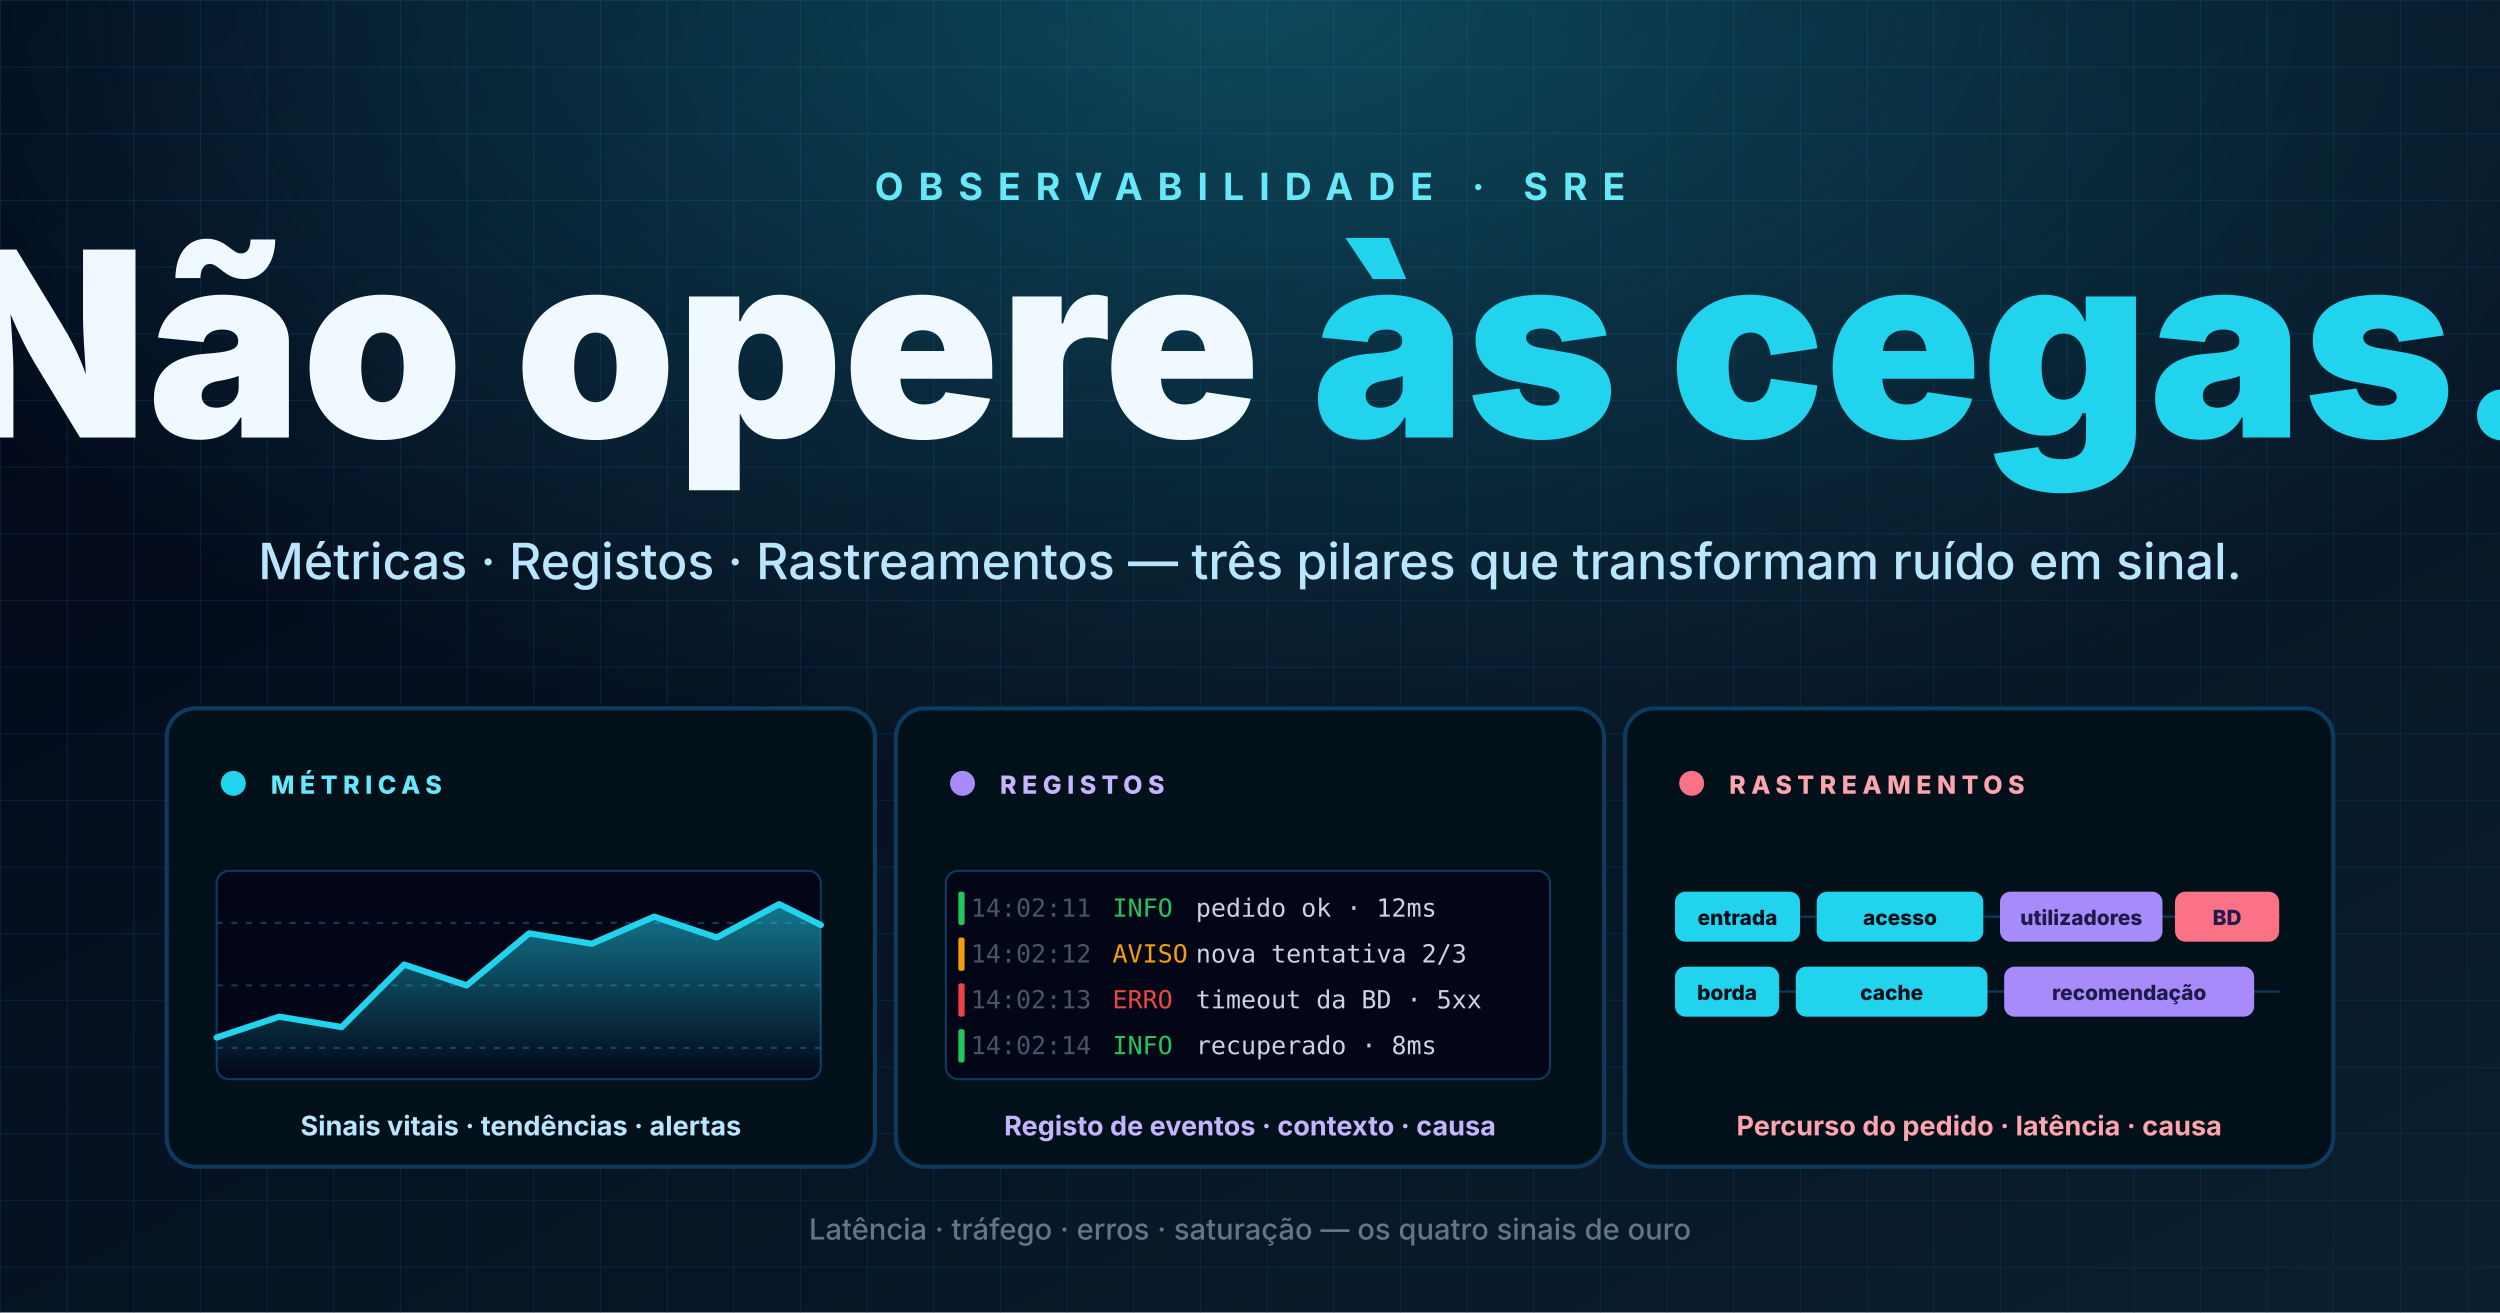
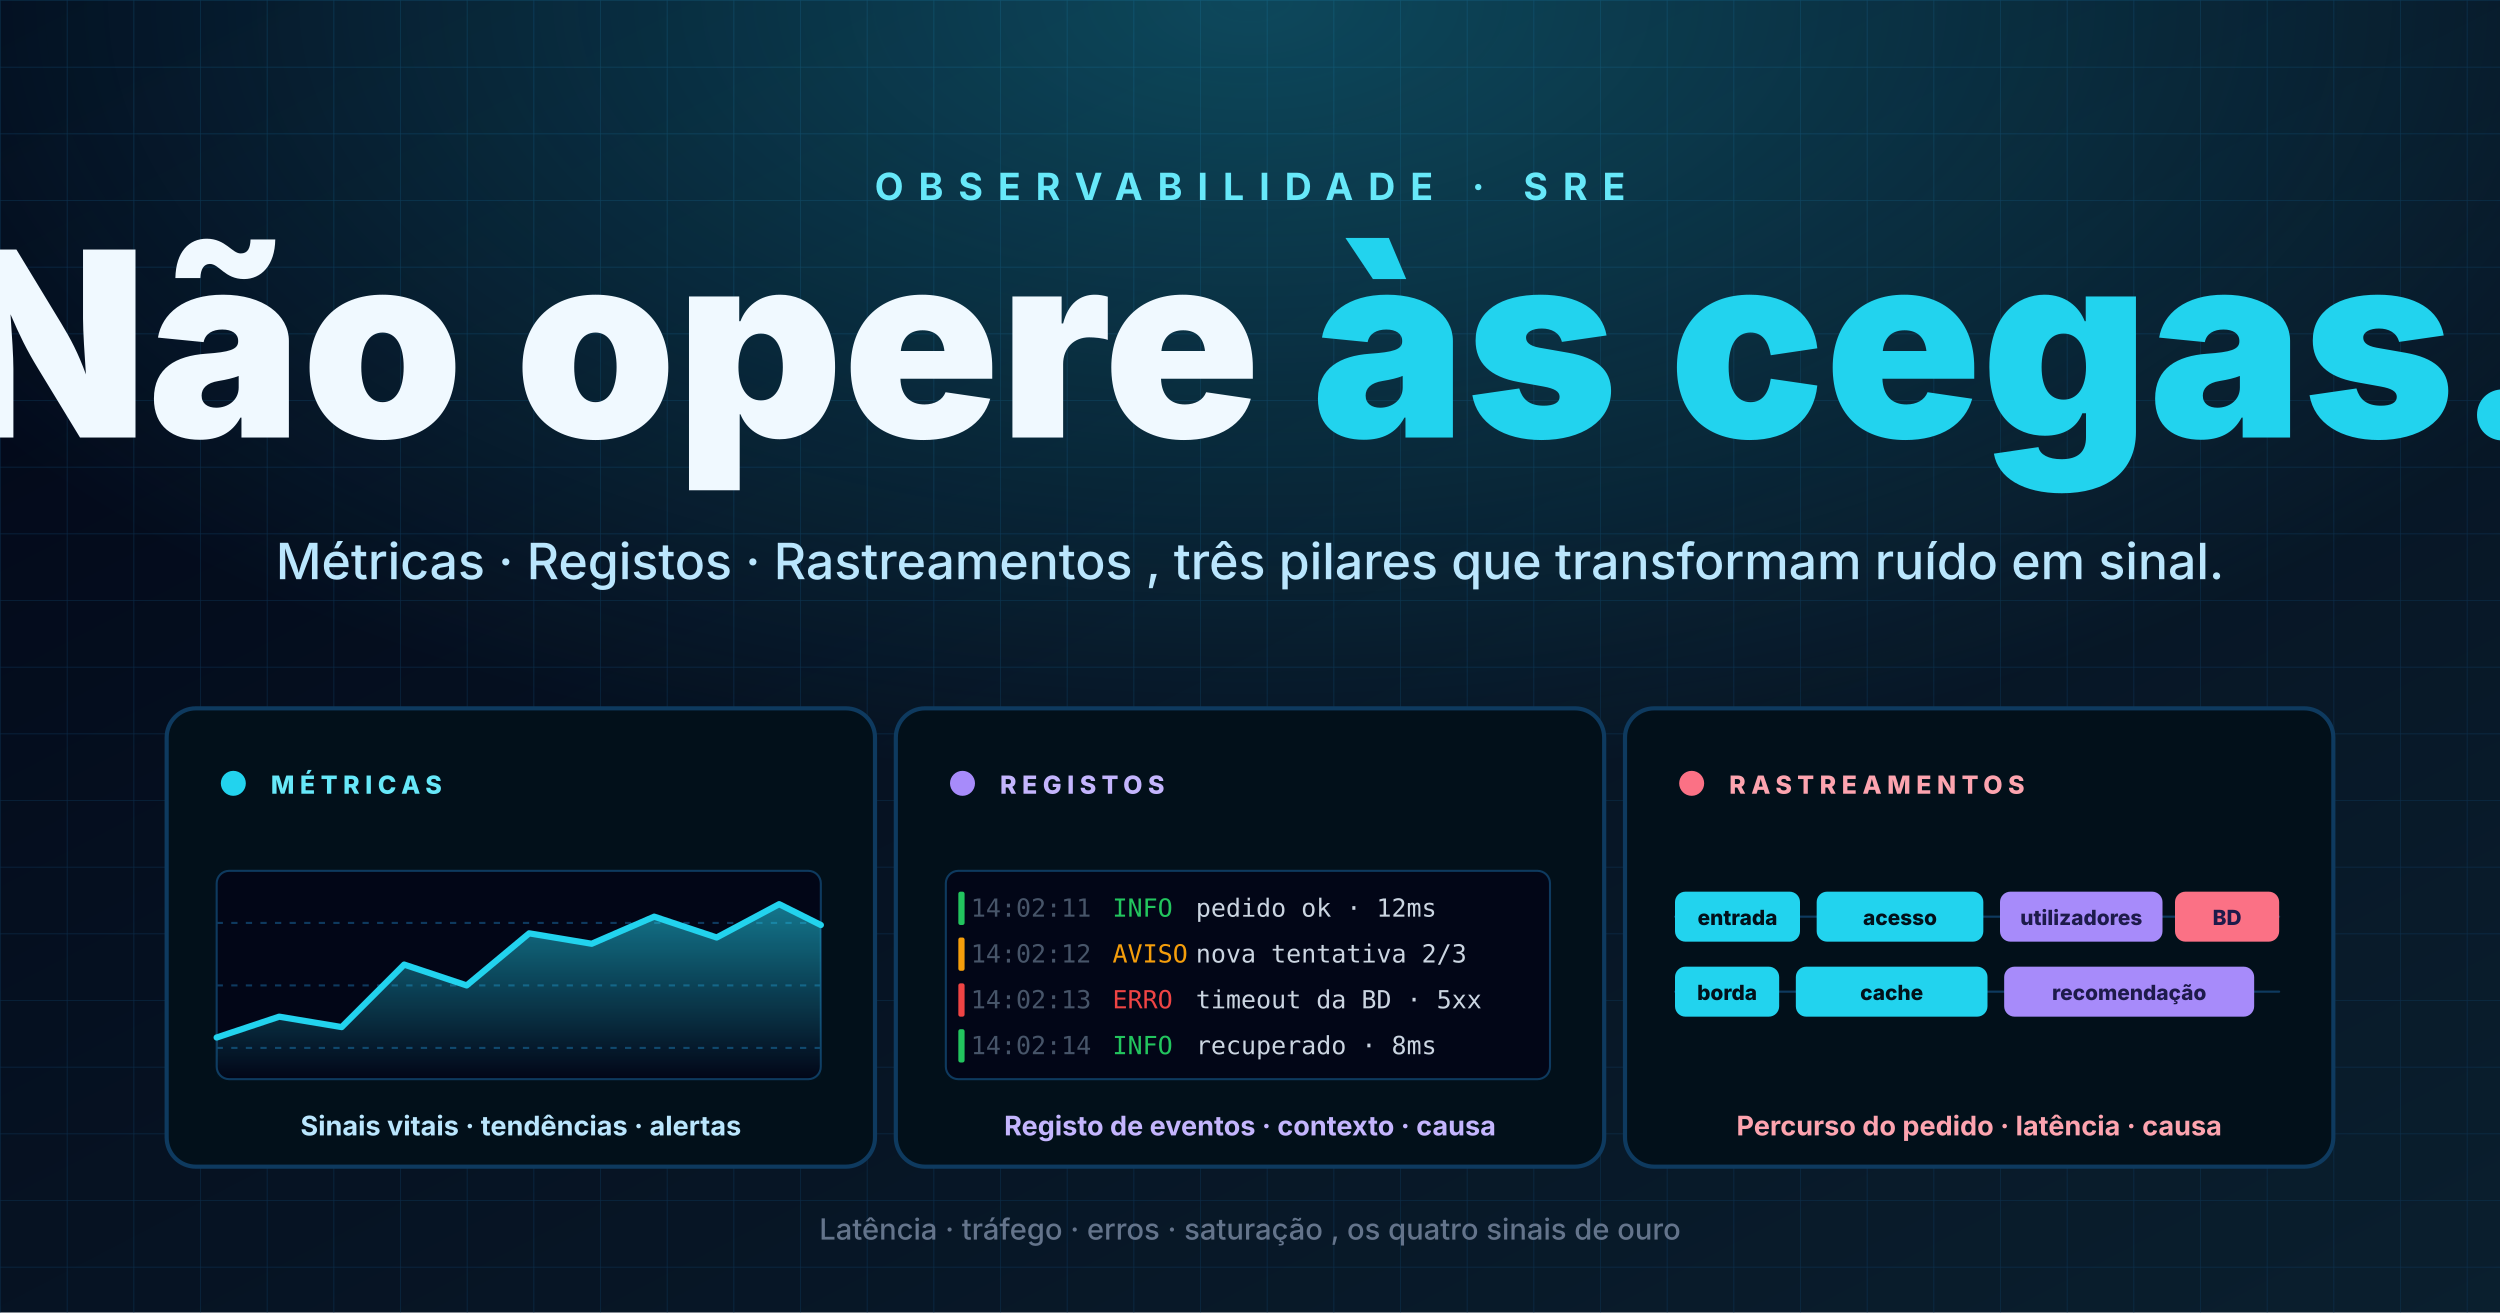
<svg xmlns="http://www.w3.org/2000/svg" viewBox="0 0 1200 630" role="img" aria-label="Observabilidade de sistemas, imagem de capa">
  <defs>
    <linearGradient id="bg" x1="0" y1="0" x2="1" y2="1">
      <stop offset="0%" stop-color="#020617" />
      <stop offset="100%" stop-color="#0a1f2e" />
    </linearGradient>
    <linearGradient id="metricFill" x1="0" y1="0" x2="0" y2="1">
      <stop offset="0%" stop-color="#22d3ee" stop-opacity="0.55" />
      <stop offset="100%" stop-color="#22d3ee" stop-opacity="0" />
    </linearGradient>
    <radialGradient id="cyanGlow" cx="50%" cy="0%" r="60%">
      <stop offset="0%" stop-color="#22d3ee" stop-opacity="0.30" />
      <stop offset="100%" stop-color="#22d3ee" stop-opacity="0" />
    </radialGradient>
    <pattern id="grid" width="32" height="32" patternUnits="userSpaceOnUse">
      <path d="M 32 0 L 0 0 0 32" fill="none" stroke="#0e3a5f" stroke-width="0.6" />
    </pattern>
  </defs>
  <rect width="1200" height="630" fill="url(#bg)" />
  <rect width="1200" height="630" fill="url(#grid)" opacity="0.6" />
  <rect width="1200" height="630" fill="url(#cyanGlow)" />
  <g font-family="'Inter', system-ui, -apple-system, sans-serif" text-anchor="middle">
    <text x="600" y="96" font-size="18" font-weight="700" letter-spacing="0.40em" fill="#67e8f9">OBSERVABILIDADE  ·  SRE</text>
    <g transform="translate(600 210)">
      <text font-size="124" font-weight="900" fill="#f0f9ff">Não opere <tspan fill="#22d3ee">às cegas.</tspan>
      </text>
    </g>
    <text x="600" y="278" font-size="24" font-weight="500" fill="#bae6fd">
- 			Métricas · Registos · Rastreamentos — três pilares que transformam ruído em sinal.
+ 			Métricas · Registos · Rastreamentos , três pilares que transformam ruído em sinal.
		</text>
  </g>
  <g transform="translate(80 340)">
    <rect x="0" y="0" width="340" height="220" rx="14" fill="#02101a" stroke="#0e3a5f" stroke-width="2" />
    <g transform="translate(24 28)">
      <circle cx="8" cy="8" r="6" fill="#22d3ee" />
      <text x="26" y="13" font-family="'Inter', sans-serif" font-size="12" font-weight="800" letter-spacing="0.22em" fill="#67e8f9">MÉTRICAS</text>
    </g>
    <g transform="translate(24 78)">
      <rect x="0" y="0" width="290" height="100" rx="6" fill="#020617" stroke="#0e3a5f" />
      <g stroke="#0e3a5f" stroke-dasharray="3 4">
        <line x1="0" y1="25" x2="290" y2="25" />
        <line x1="0" y1="55" x2="290" y2="55" />
        <line x1="0" y1="85" x2="290" y2="85" />
      </g>
      <path d="M 0 80 L 30 70 L 60 75 L 90 45 L 120 55 L 150 30 L 180 35 L 210 22 L 240 32 L 270 16 L 290 26 L 290 100 L 0 100 Z" fill="url(#metricFill)" />
      <path d="M 0 80 L 30 70 L 60 75 L 90 45 L 120 55 L 150 30 L 180 35 L 210 22 L 240 32 L 270 16 L 290 26" fill="none" stroke="#22d3ee" stroke-width="3" stroke-linejoin="round" stroke-linecap="round" />
    </g>
    <text x="170" y="205" font-family="'Inter', sans-serif" font-size="13" font-weight="700" fill="#bae6fd" text-anchor="middle">Sinais vitais · tendências · alertas</text>
  </g>
  <g transform="translate(430 340)">
    <rect x="0" y="0" width="340" height="220" rx="14" fill="#02101a" stroke="#0e3a5f" stroke-width="2" />
    <g transform="translate(24 28)">
      <circle cx="8" cy="8" r="6" fill="#a78bfa" />
      <text x="26" y="13" font-family="'Inter', sans-serif" font-size="12" font-weight="800" letter-spacing="0.22em" fill="#c4b5fd">REGISTOS</text>
    </g>
    <g transform="translate(24 78)" font-family="'JetBrains Mono', monospace" font-size="12">
      <rect x="0" y="0" width="290" height="100" rx="6" fill="#020617" stroke="#0e3a5f" />
      <g fill="#475569">
        <text x="12" y="22">14:02:11</text>
        <text x="80" y="22" fill="#22c55e">INFO </text>
        <text x="120" y="22" fill="#cbd5e1">pedido ok · 12ms</text>
      </g>
      <g fill="#475569">
        <text x="12" y="44">14:02:12</text>
        <text x="80" y="44" fill="#f59e0b">AVISO</text>
        <text x="120" y="44" fill="#cbd5e1">nova tentativa 2/3</text>
      </g>
      <g fill="#475569">
        <text x="12" y="66">14:02:13</text>
        <text x="80" y="66" fill="#ef4444">ERRO</text>
        <text x="120" y="66" fill="#cbd5e1">timeout da BD · 5xx</text>
      </g>
      <g fill="#475569">
        <text x="12" y="88">14:02:14</text>
        <text x="80" y="88" fill="#22c55e">INFO </text>
        <text x="120" y="88" fill="#cbd5e1">recuperado · 8ms</text>
      </g>
      <rect x="6" y="10" width="3" height="16" fill="#22c55e" rx="1" />
      <rect x="6" y="32" width="3" height="16" fill="#f59e0b" rx="1" />
      <rect x="6" y="54" width="3" height="16" fill="#ef4444" rx="1" />
      <rect x="6" y="76" width="3" height="16" fill="#22c55e" rx="1" />
    </g>
    <text x="170" y="205" font-family="'Inter', sans-serif" font-size="13" font-weight="700" fill="#c4b5fd" text-anchor="middle">Registo de eventos · contexto · causa</text>
  </g>
  <g transform="translate(780 340)">
    <rect x="0" y="0" width="340" height="220" rx="14" fill="#02101a" stroke="#0e3a5f" stroke-width="2" />
    <g transform="translate(24 28)">
      <circle cx="8" cy="8" r="6" fill="#fb7185" />
      <text x="26" y="13" font-family="'Inter', sans-serif" font-size="12" font-weight="800" letter-spacing="0.22em" fill="#fda4af">RASTREAMENTOS</text>
    </g>
    <g transform="translate(24 78)" stroke-linecap="round">
      <line x1="0" y1="22" x2="290" y2="22" stroke="#0e3a5f" />
      <line x1="0" y1="58" x2="290" y2="58" stroke="#0e3a5f" />
      <g>
        <rect x="0" y="10" width="60" height="24" rx="5" fill="#22d3ee" />
        <text x="30" y="26" font-family="'Inter', sans-serif" font-size="10" font-weight="800" fill="#02101a" text-anchor="middle">entrada</text>
        <rect x="68" y="10" width="80" height="24" rx="5" fill="#22d3ee" />
        <text x="108" y="26" font-family="'Inter', sans-serif" font-size="10" font-weight="800" fill="#02101a" text-anchor="middle">acesso</text>
        <rect x="156" y="10" width="78" height="24" rx="5" fill="#a78bfa" />
        <text x="195" y="26" font-family="'Inter', sans-serif" font-size="10" font-weight="800" fill="#1e1b4b" text-anchor="middle">utilizadores</text>
        <rect x="240" y="10" width="50" height="24" rx="5" fill="#fb7185" />
        <text x="265" y="26" font-family="'Inter', sans-serif" font-size="10" font-weight="800" fill="#1e1b4b" text-anchor="middle">BD</text>
      </g>
      <g transform="translate(0 36)">
        <rect x="0" y="10" width="50" height="24" rx="5" fill="#22d3ee" />
        <text x="25" y="26" font-family="'Inter', sans-serif" font-size="10" font-weight="800" fill="#02101a" text-anchor="middle">borda</text>
        <rect x="58" y="10" width="92" height="24" rx="5" fill="#22d3ee" />
        <text x="104" y="26" font-family="'Inter', sans-serif" font-size="10" font-weight="800" fill="#02101a" text-anchor="middle">cache</text>
        <rect x="158" y="10" width="120" height="24" rx="5" fill="#a78bfa" />
        <text x="218" y="26" font-family="'Inter', sans-serif" font-size="10" font-weight="800" fill="#1e1b4b" text-anchor="middle">recomendação</text>
      </g>
    </g>
    <text x="170" y="205" font-family="'Inter', sans-serif" font-size="13" font-weight="700" fill="#fda4af" text-anchor="middle">Percurso do pedido · latência · causa</text>
  </g>
  <g transform="translate(600 595)" font-family="'Inter', sans-serif" text-anchor="middle">
-     <text font-size="14" font-weight="500" fill="#64748b">Latência · tráfego · erros · saturação — os quatro sinais de ouro</text>
+     <text font-size="14" font-weight="500" fill="#64748b">Latência · tráfego · erros · saturação , os quatro sinais de ouro</text>
  </g>
</svg>
